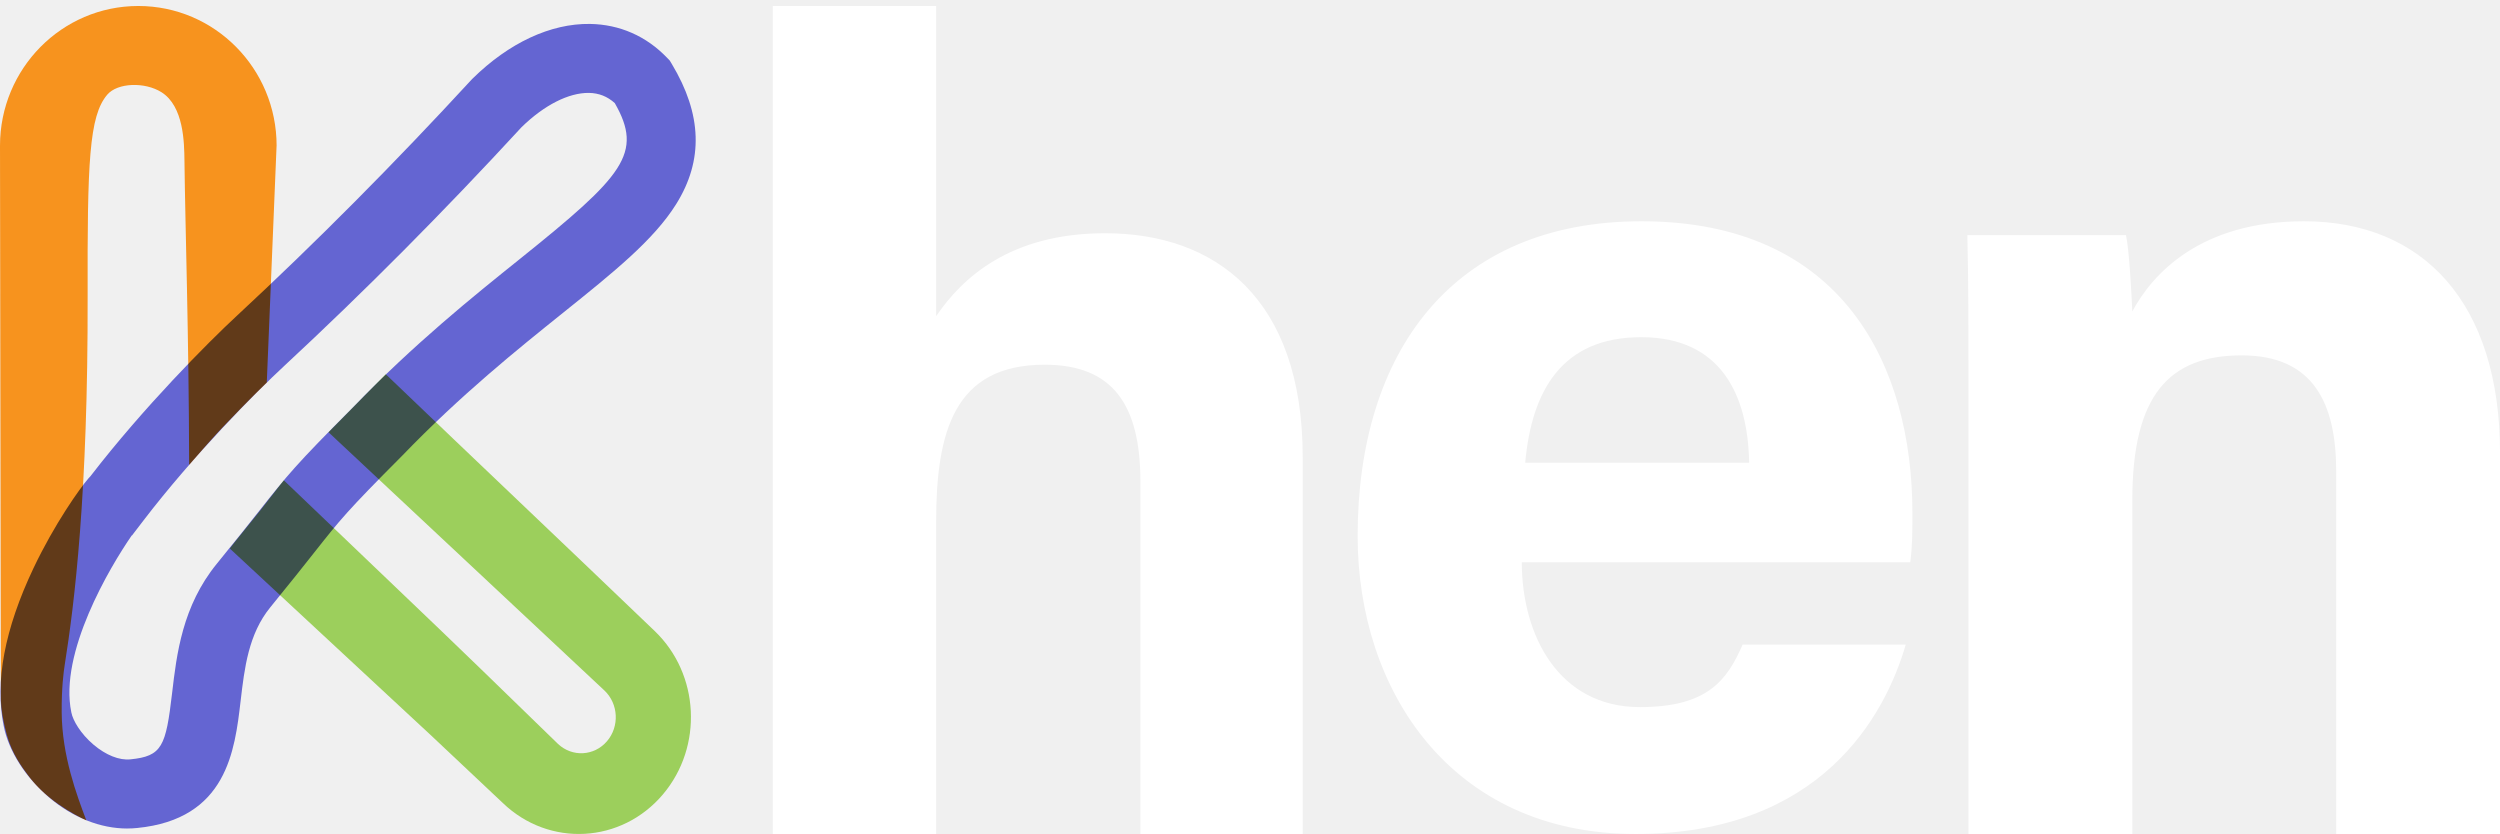
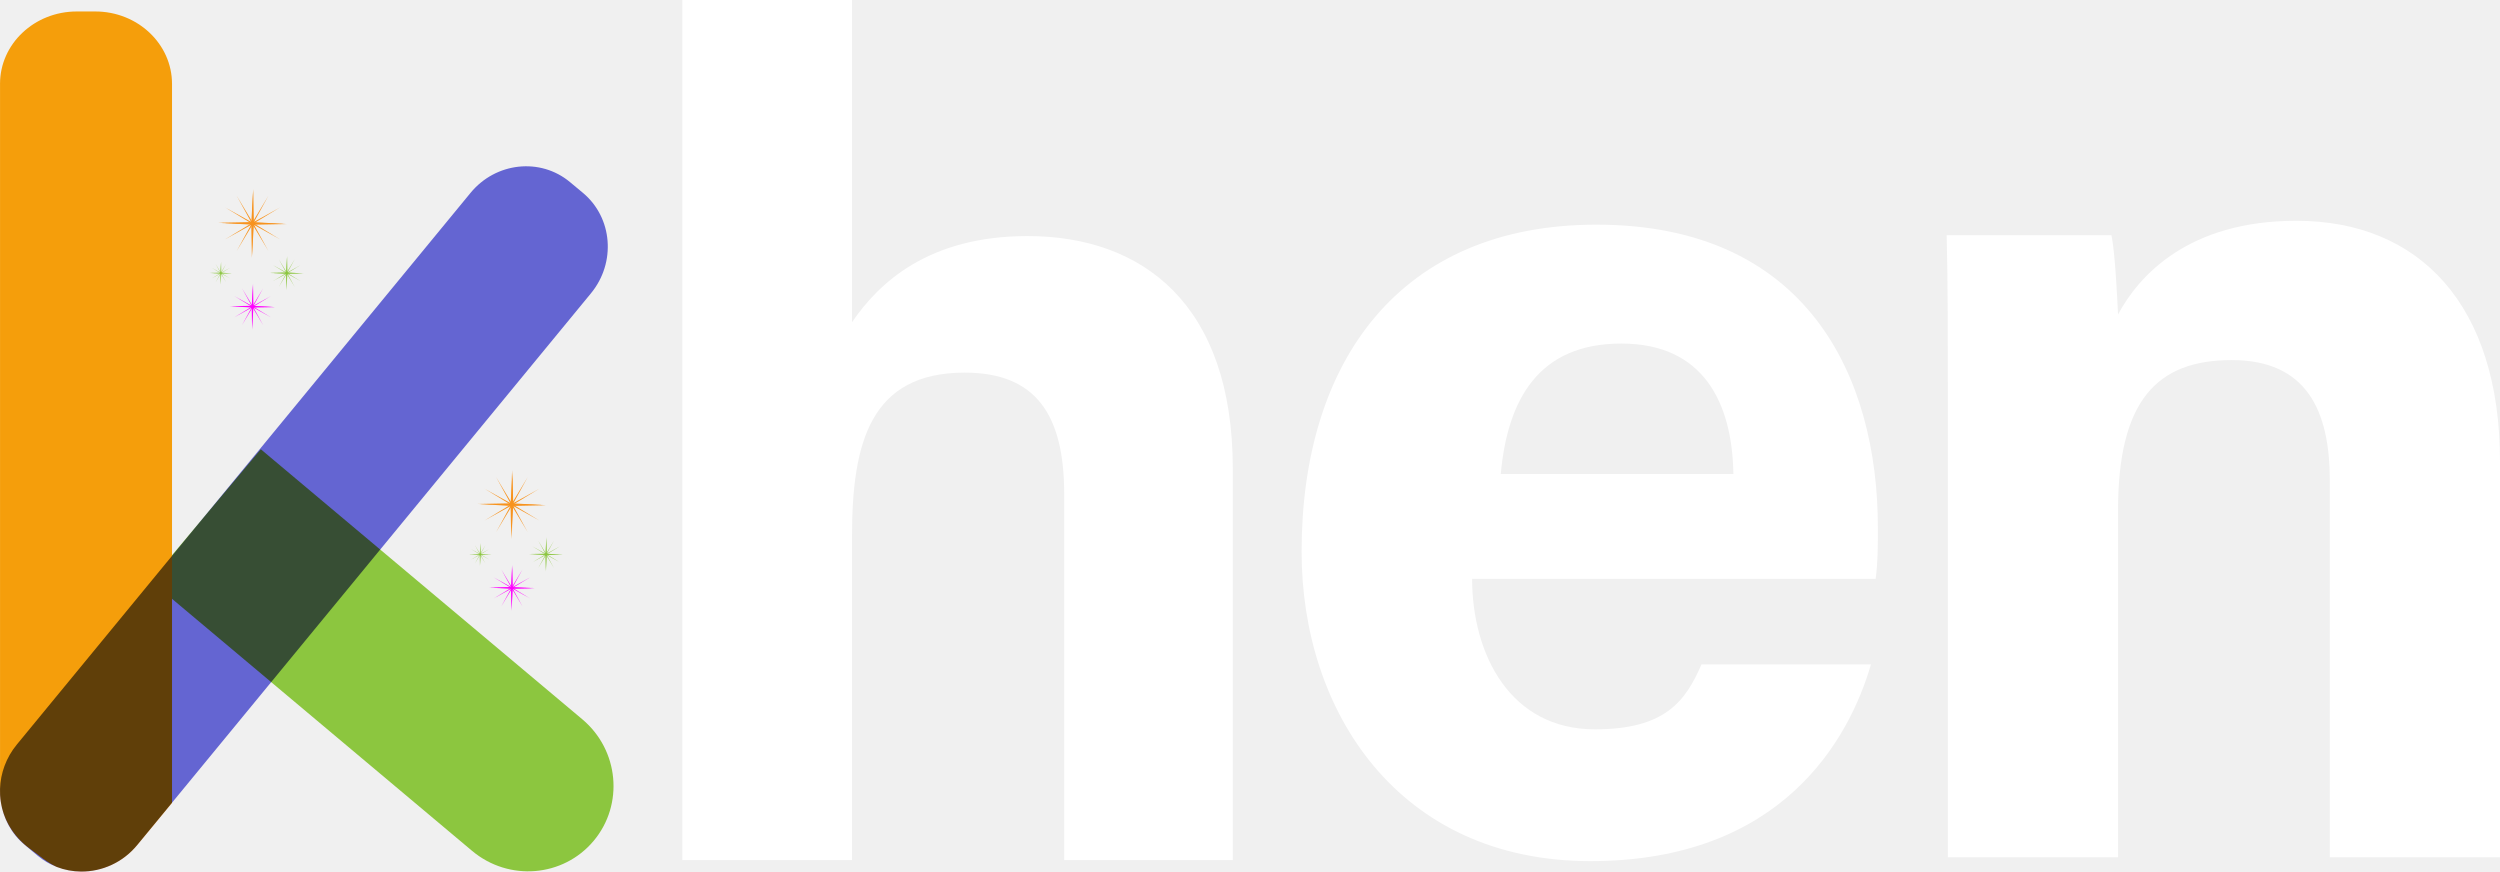
- <svg xmlns="http://www.w3.org/2000/svg" viewBox="0 0 905.8 302.17">
+ <svg xmlns="http://www.w3.org/2000/svg" viewBox="0 0 872 304">
  <g style="isolation:isolate">
-     <path fill="#f7931e" style="mix-blend-mode:multiply" d="M100.21,52.82l-3.55,85.78c-6.27,6.04-11.58,11.630-14.85,15.01-4.4,4.54-9.27,10.21-13.28,14.82-.11-47.11-1.39-84.88-1.7-110.32-.08-6.41-.23-19.61-8.330-24.7-6.05-3.8-15.92-3.45-19.62.87-6.64,7.74-7.24,24.6-7.13,73.14.17,71.28-4.77,111.33-8.31,133.53-.37,2.35-1.16,8.2-1.09,17.19.12,15.68,5.43,29.87,8.93,39.11-4.8-2.27-14.91-7.72-21.31-16.63-1.76-2.45-5.54-7.19-7.56-14.57-1.36-4.97-2-9.22-2.09-12.27C.2,186.79.1,119.8,0,52.82,0,24.85,22.43,2.17,50.11,2.17s50.11,22.67,50.11,50.64Z" />
-     <path fill="#9ccf5c" d="M102.83,174.02c29.27,28.08,54.47,51.94,71.6,68.57,16.14,15.68,25.98,25.28,27.77,26.97,5.14,4.82,13.05,4.4,17.68-.95,4.64-5.36,4.23-13.63-.92-18.46-34.22-32.11-65.71-61.42-99.93-93.53,6.96-7.05,13.770-13.98,20.73-21.04,33.36,32.01,64.15,61.1,97.51,93.11,16.21,15.59,17.52,41.82,2.96,59.09h0c-15.06,17.86-41.27,19.29-58.04,3.17l-25.97-24.46-72.96-67.75c.46-.74,9.97-12.4,10.91-13.63" />
-     <path fill="#6465d2" style="mix-blend-mode:multiply" d="M46.14,300.19c-9.74,0-19.7-3.93-28.39-11.29-8.49-7.19-14.62-16.83-16.4-25.81-3.3-15.94.32-35.18,10.76-57.18,7.63-16.09,16.92-29.14,19.98-32.63.23-.26.45-.5.68-.73,19.190-24.89,42.43-48.32,53.25-58.33,28.54-26.5,57.07-55.2,84.78-85.31l.43-.44c13.18-12.97,28.29-20,42.5-19.8,10.75.16,20.43,4.4,27.98,12.28l.97,1.01.72,1.2c10.99,18.29,11.52,34.9,1.6,50.78-8.12,13-22.59,24.62-40.92,39.33-16.52,13.26-37.08,29.76-58.33,51.81l-.15.15c-19.93,20.01-22.23,22.91-31.89,35.14-3.8,4.81-8.54,10.8-15.75,19.64-7.94,9.71-9.38,22.04-10.78,33.97-2.11,18.07-5.01,42.81-37.49,46.02-1.18.12-2.37.18-3.56.18ZM47.74,193.99c-8.01,11.59-26.37,42.59-21.9,64.08l.03.14c.54,2.78,3.29,7.6,8.03,11.61,4.46,3.78,9.32,5.72,13.32,5.31,11.54-1.14,12.87-4.68,15.14-24.05,1.64-14.04,3.69-31.52,16.24-46.88,7.08-8.68,11.75-14.58,15.5-19.33,10.12-12.8,12.84-16.25,33.72-37.21,22.33-23.16,43.55-40.2,60.61-53.89,37.59-30.17,44.71-38.24,34.32-56.41-2.69-2.43-5.77-3.64-9.38-3.7-7.33-.08-16.19,4.41-24.39,12.41-28.08,30.5-57,59.59-85.96,86.47-10.37,9.6-32.77,32.2-51.06,56.07l-4.12,5.38h-.09Z" />
+     <path fill="#8cc63f" d="M207.06,293.3h0c-10.62,12.67-29.61,14.22-42.41,3.47l-112.14-94.19,38.46-45.88,112.14,94.19c12.8,10.75,14.57,29.74,3.95,42.41Z" />
+     <path fill="#f59e0b" d="M60,29.26v250.55c0,.09,0,.17-.01.26l-7.08,8.58-5.03,6.09c-5.05,6.14-12.33,9.3-19.58,9.25-2.89-.02-5.77-.55-8.5-1.6-1.62-.77-3.18-1.7-4.66-2.81l-5.02-3.77c-5.58-4.19-8.91-10.03-9.85-16.19-.06-.31-.09-.62-.12-.93-.05-.42-.08-.85-.11-1.28.01,0,0-.02,0-.03-.02-.37-.03-.73-.03-1.1,0-.09,0-.18,0-.27V29.26C0,15.31,11.99,4,26.79,4h6.43c14.78,0,26.78,11.31,26.78,25.26Z" />
+     <path fill="#6465d2" style="mix-blend-mode:multiply" d="M206.13,102.3L59.98,280l-7.08,8.61-5.03,6.11c-5.05,6.16-12.33,9.33-19.58,9.28-2.89-.02-5.77-.55-8.5-1.61-2.35-.91-4.59-2.2-6.63-3.9l-4.49-3.75c-4.76-3.96-7.59-9.41-8.41-15.19-.06-.31-.09-.62-.12-.93-.05-.42-.08-.85-.11-1.28.01-.01,0-.02,0-.03-.04-.72-.04-1.43-.02-2.15.18-5.44,2.1-10.89,5.85-15.45l51.84-63.04,2.29-2.78,104.13-126.61c8.8-10.71,24.35-12.4,34.7-3.76l4.5,3.75c10.37,8.64,11.62,24.32,2.81,35.03Z" />
+   </g>
+   <g>
+     <polygon fill="#f7931e" points="88.09 66.79 88.3 77.16 93.62 68.28 88.64 77.36 97.67 72.35 88.85 77.71 99.16 77.92 88.85 78.12 97.67 83.48 88.64 78.47 93.62 87.55 88.3 78.67 88.09 89.04 87.89 78.67 82.56 87.55 87.54 78.47 78.51 83.48 87.34 78.12 77.03 77.92 87.34 77.71 78.51 72.35 87.54 77.36 82.56 68.28 87.89 77.16 88.09 66.79" />
+     <polygon fill="#f7931e" points="88.33 65.92 88.55 77.48 100.02 78.15 88.53 78.38 87.86 89.92 87.64 78.36 76.16 77.68 87.66 77.46 88.33 65.92" />
+     <polygon fill="#8cc63f" points="100.02 89.7 100.12 94.88 102.79 90.44 100.3 94.99 104.81 92.48 100.4 95.16 105.55 95.26 100.4 95.36 104.81 98.04 100.3 95.54 102.79 100.08 100.12 95.64 100.02 100.82 99.92 95.64 97.26 100.08 99.75 95.54 95.23 98.04 99.65 95.36 94.49 95.26 99.65 95.16 95.23 92.48 99.75 94.99 97.26 90.44 99.92 94.88 100.02 89.7" />
+     <polygon fill="#8cc63f" points="100.14 89.26 100.25 95.04 105.99 95.38 100.24 95.49 99.91 101.26 99.8 95.48 94.06 95.15 99.81 95.03 100.14 89.26" />
+     <polygon fill="#8cc63f" points="77.03 91.55 77.1 95.01 78.88 92.05 77.22 95.08 80.23 93.41 77.28 95.19 80.72 95.26 77.28 95.33 80.23 97.12 77.22 95.45 78.88 98.47 77.1 95.51 77.03 98.97 76.97 95.51 75.19 98.47 76.85 95.45 73.84 97.12 76.78 95.33 73.35 95.26 76.78 95.19 73.84 93.41 76.85 95.08 75.19 92.05 76.97 95.01 77.03 91.55" />
+     <polygon fill="#8cc63f" points="77.11 91.26 77.18 95.11 81.01 95.34 77.18 95.41 76.96 99.26 76.88 95.41 73.06 95.18 76.89 95.11 77.11 91.26" />
+     <polygon fill="#f0f" points="88.09 99.55 88.23 106.47 91.78 100.55 88.46 106.6 94.48 103.26 88.59 106.84 95.47 106.97 88.59 107.11 94.48 110.68 88.46 107.34 91.78 113.39 88.23 107.47 88.09 114.39 87.96 107.47 84.41 113.39 87.73 107.34 81.71 110.68 87.59 107.11 80.72 106.97 87.59 106.84 81.71 103.26 87.73 106.6 84.41 100.55 87.96 106.47 88.09 99.55" />
+     <polygon fill="#f0f" points="88.25 98.97 88.4 106.68 96.05 107.13 88.38 107.28 87.94 114.97 87.79 107.26 80.14 106.81 87.8 106.66 88.25 98.97" />
+     <polygon fill="#f7931e" points="178.55 164.88 178.75 175.25 184.08 166.38 179.1 175.46 188.13 170.45 179.3 175.81 189.61 176.01 179.3 176.21 188.13 181.57 179.1 176.56 184.08 185.65 178.75 176.77 178.55 187.14 178.35 176.77 173.02 185.65 178 176.56 168.97 181.57 177.8 176.21 167.49 176.01 177.8 175.81 168.97 170.45 178 175.46 173.02 166.38 178.35 175.25 178.55 164.88" />
+     <polygon fill="#f7931e" points="178.78 164.01 179 175.57 190.48 176.24 178.99 176.47 178.32 188.01 178.09 176.45 166.62 175.78 178.11 175.55 178.78 164.01" />
+     <polygon fill="#8cc63f" points="190.48 187.79 190.58 192.98 193.24 188.54 190.75 193.08 195.27 190.57 190.85 193.25 196.01 193.36 190.85 193.46 195.27 196.14 190.75 193.63 193.24 198.17 190.58 193.73 190.48 198.92 190.38 193.73 187.71 198.17 190.2 193.63 185.69 196.14 190.1 193.46 184.95 193.36 190.1 193.25 185.69 190.57 190.2 193.08 187.71 188.54 190.38 192.98 190.48 187.79" />
+     <polygon fill="#8cc63f" points="190.59 187.36 190.71 193.14 196.44 193.47 190.7 193.58 190.36 199.36 190.25 193.58 184.51 193.24 190.26 193.13 190.59 187.36" />
+     <polygon fill="#8cc63f" points="167.49 189.65 167.55 193.1 169.33 190.14 167.67 193.17 170.68 191.5 167.74 193.29 171.17 193.36 167.74 193.42 170.68 195.21 167.67 193.54 169.33 196.57 167.55 193.61 167.49 197.06 167.42 193.61 165.64 196.57 167.3 193.54 164.29 195.21 167.24 193.42 163.8 193.36 167.24 193.29 164.29 191.5 167.3 193.17 165.64 190.14 167.42 193.1 167.49 189.65" />
+     <polygon fill="#8cc63f" points="167.56 189.36 167.64 193.21 171.46 193.43 167.63 193.51 167.41 197.36 167.33 193.5 163.51 193.28 167.34 193.2 167.56 189.36" />
+     <polygon fill="#f0f" points="178.55 197.65 178.68 204.56 182.23 198.64 178.91 204.7 184.93 201.36 179.05 204.93 185.92 205.06 179.05 205.2 184.93 208.77 178.91 205.43 182.23 211.49 178.68 205.57 178.55 212.48 178.41 205.57 174.86 211.49 178.18 205.43 172.16 208.77 178.04 205.2 171.17 205.06 178.04 204.93 172.16 201.36 178.18 204.7 174.86 198.64 178.41 204.56 178.55 197.65" />
+     <polygon fill="#f0f" points="178.7 197.06 178.85 204.77 186.5 205.22 178.84 205.37 178.39 213.06 178.24 205.36 170.59 204.91 178.25 204.76 178.7 197.06" />
  </g>
  <g fill="#FFFFFF">
-     <path d="M339.18,2.17v112.39c9.38-13.77,26.71-30.05,61.22-30.050,39.86,0,71.6,23.48,71.6,81.18v136.48h-58.81v-127.67c0-27.66-9.86-42.36-34.68-42.36-32.88,0-39.33,24.35-39.33,57.17v112.86h-59.18V2.17h59.18Z" />
-     <path d="M551.37,203.73c.05,26.54,13.41,52.47,42.81,52.47,24.59,0,31.61-9.82,37.21-22.65h59.1c-7.56,25.97-30.86,68.62-97.86,68.62s-100.73-52.25-100.73-107.92c0-66.55,34.34-114.08,102.84-114.08,73.25,0,98.16,52.71,98.16,105.67,0,7.18,0,11.84-.77,17.89h-140.76ZM633.75,167.66c-.41-24.7-10.33-45.49-39.1-45.49s-39.68,19.410-42.04,45.49h81.14Z" />
-     <path d="M713.22,139.86c0-18.44,0-38.63-.41-54.66h57.48c1.19,5.6,1.97,20.67,2.29,27.64,7.29-13.630,24.64-32.67,62.19-32.67,43.06,0,71.04,29.45,71.04,83.97v138.03h-59.36v-131.35c0-24.39-8.03-42.06-34.22-42.06s-39.65,14.19-39.65,52.5v120.91h-59.36v-162.31Z" />
+     <path d="M297.18,0v112.39c9.38-13.77,26.71-30.05,61.22-30.05,39.86,0,71.6,23.48,71.6,81.18v136.48h-58.81v-127.67c0-27.66-9.86-42.36-34.68-42.36-32.88,0-39.33,24.35-39.33,57.17v112.86h-59.18V0h59.18Z" />
+     <path d="M513.47,201.92c.05,26.54,13.41,52.47,42.81,52.47,24.59,0,31.61-9.82,37.21-22.65h59.1c-7.56,25.97-30.86,68.62-97.86,68.62s-100.73-52.25-100.73-107.92c0-66.55,34.34-114.08,102.84-114.08,73.25,0,98.16,52.71,98.16,105.67,0,7.18,0,11.84-.77,17.89h-140.76ZM604.61,165.32c-.41-24.7-10.33-45.49-39.1-45.49s-39.68,19.41-42.04,45.49h81.14Z" />
+     <path d="M679.41,136.7c0-18.44,0-38.63-.41-54.66h57.48c1.19,5.6,1.97,20.67,2.29,27.64,7.29-13.63,24.64-32.67,62.19-32.67,43.06,0,71.04,29.45,71.04,83.97v138.03h-59.36v-131.35c0-24.39-8.03-42.06-34.22-42.06s-39.65,14.19-39.65,52.5v120.91h-59.36v-162.31Z" />
  </g>
</svg>
